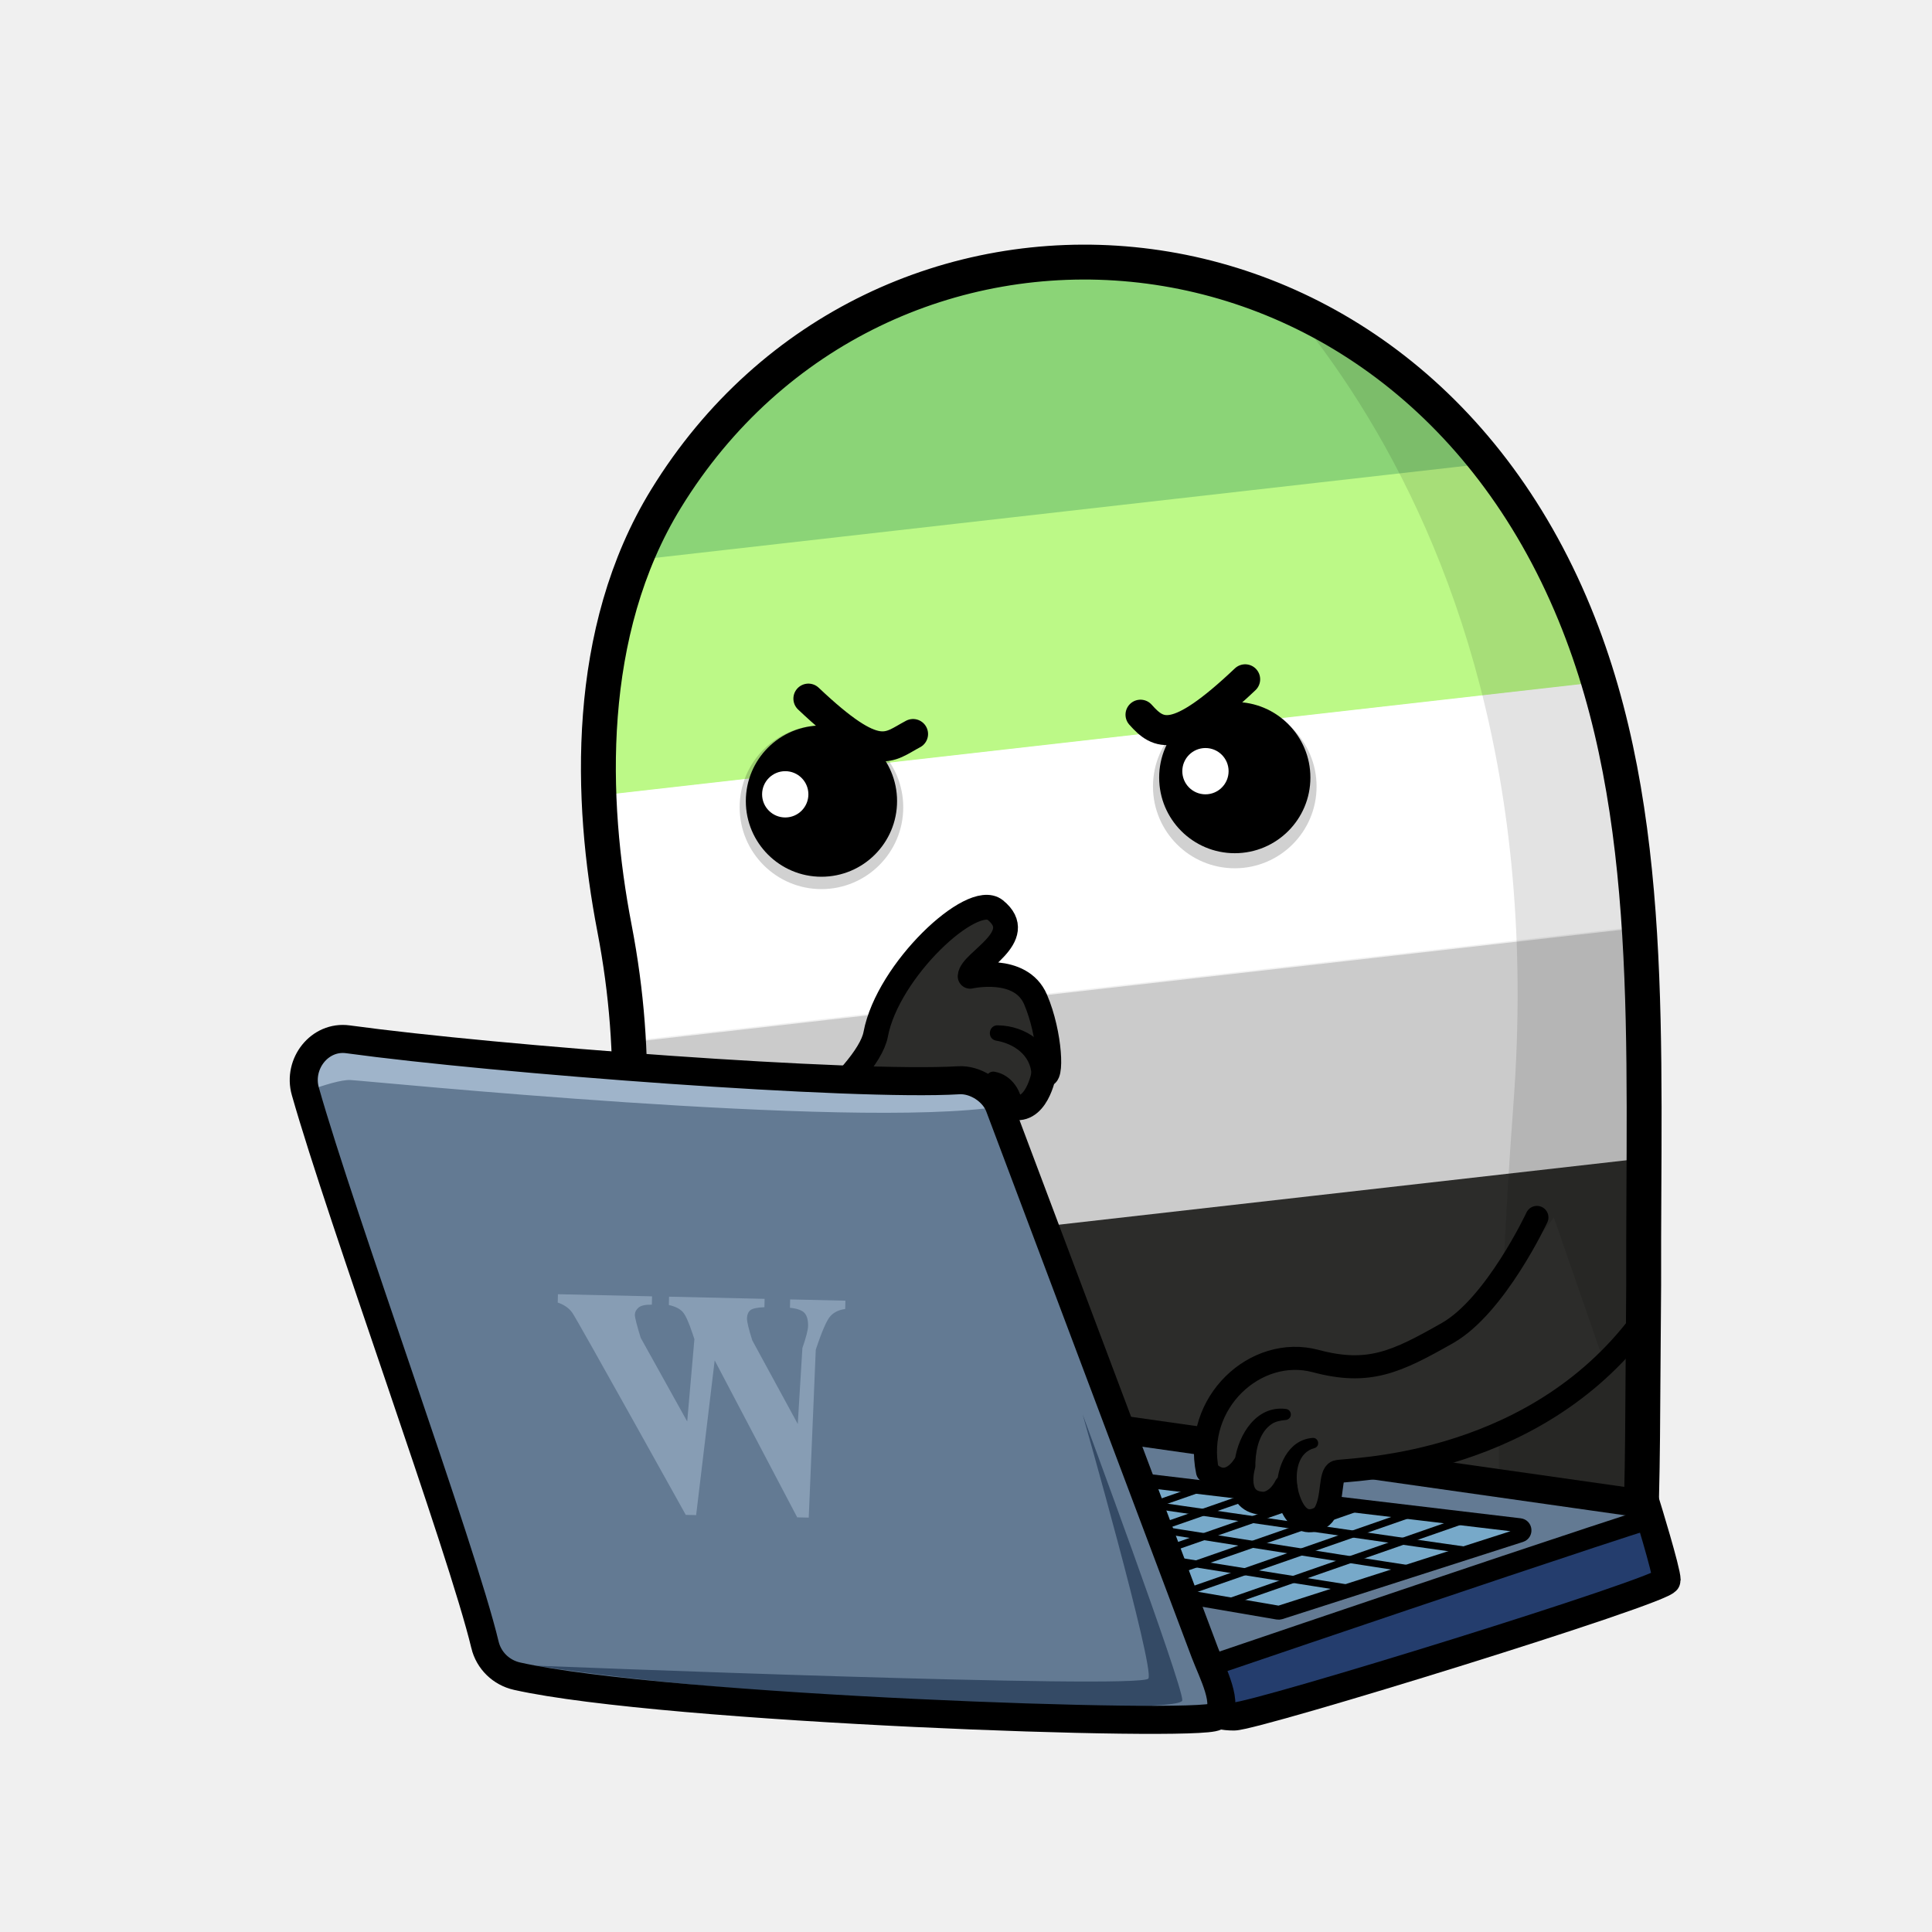
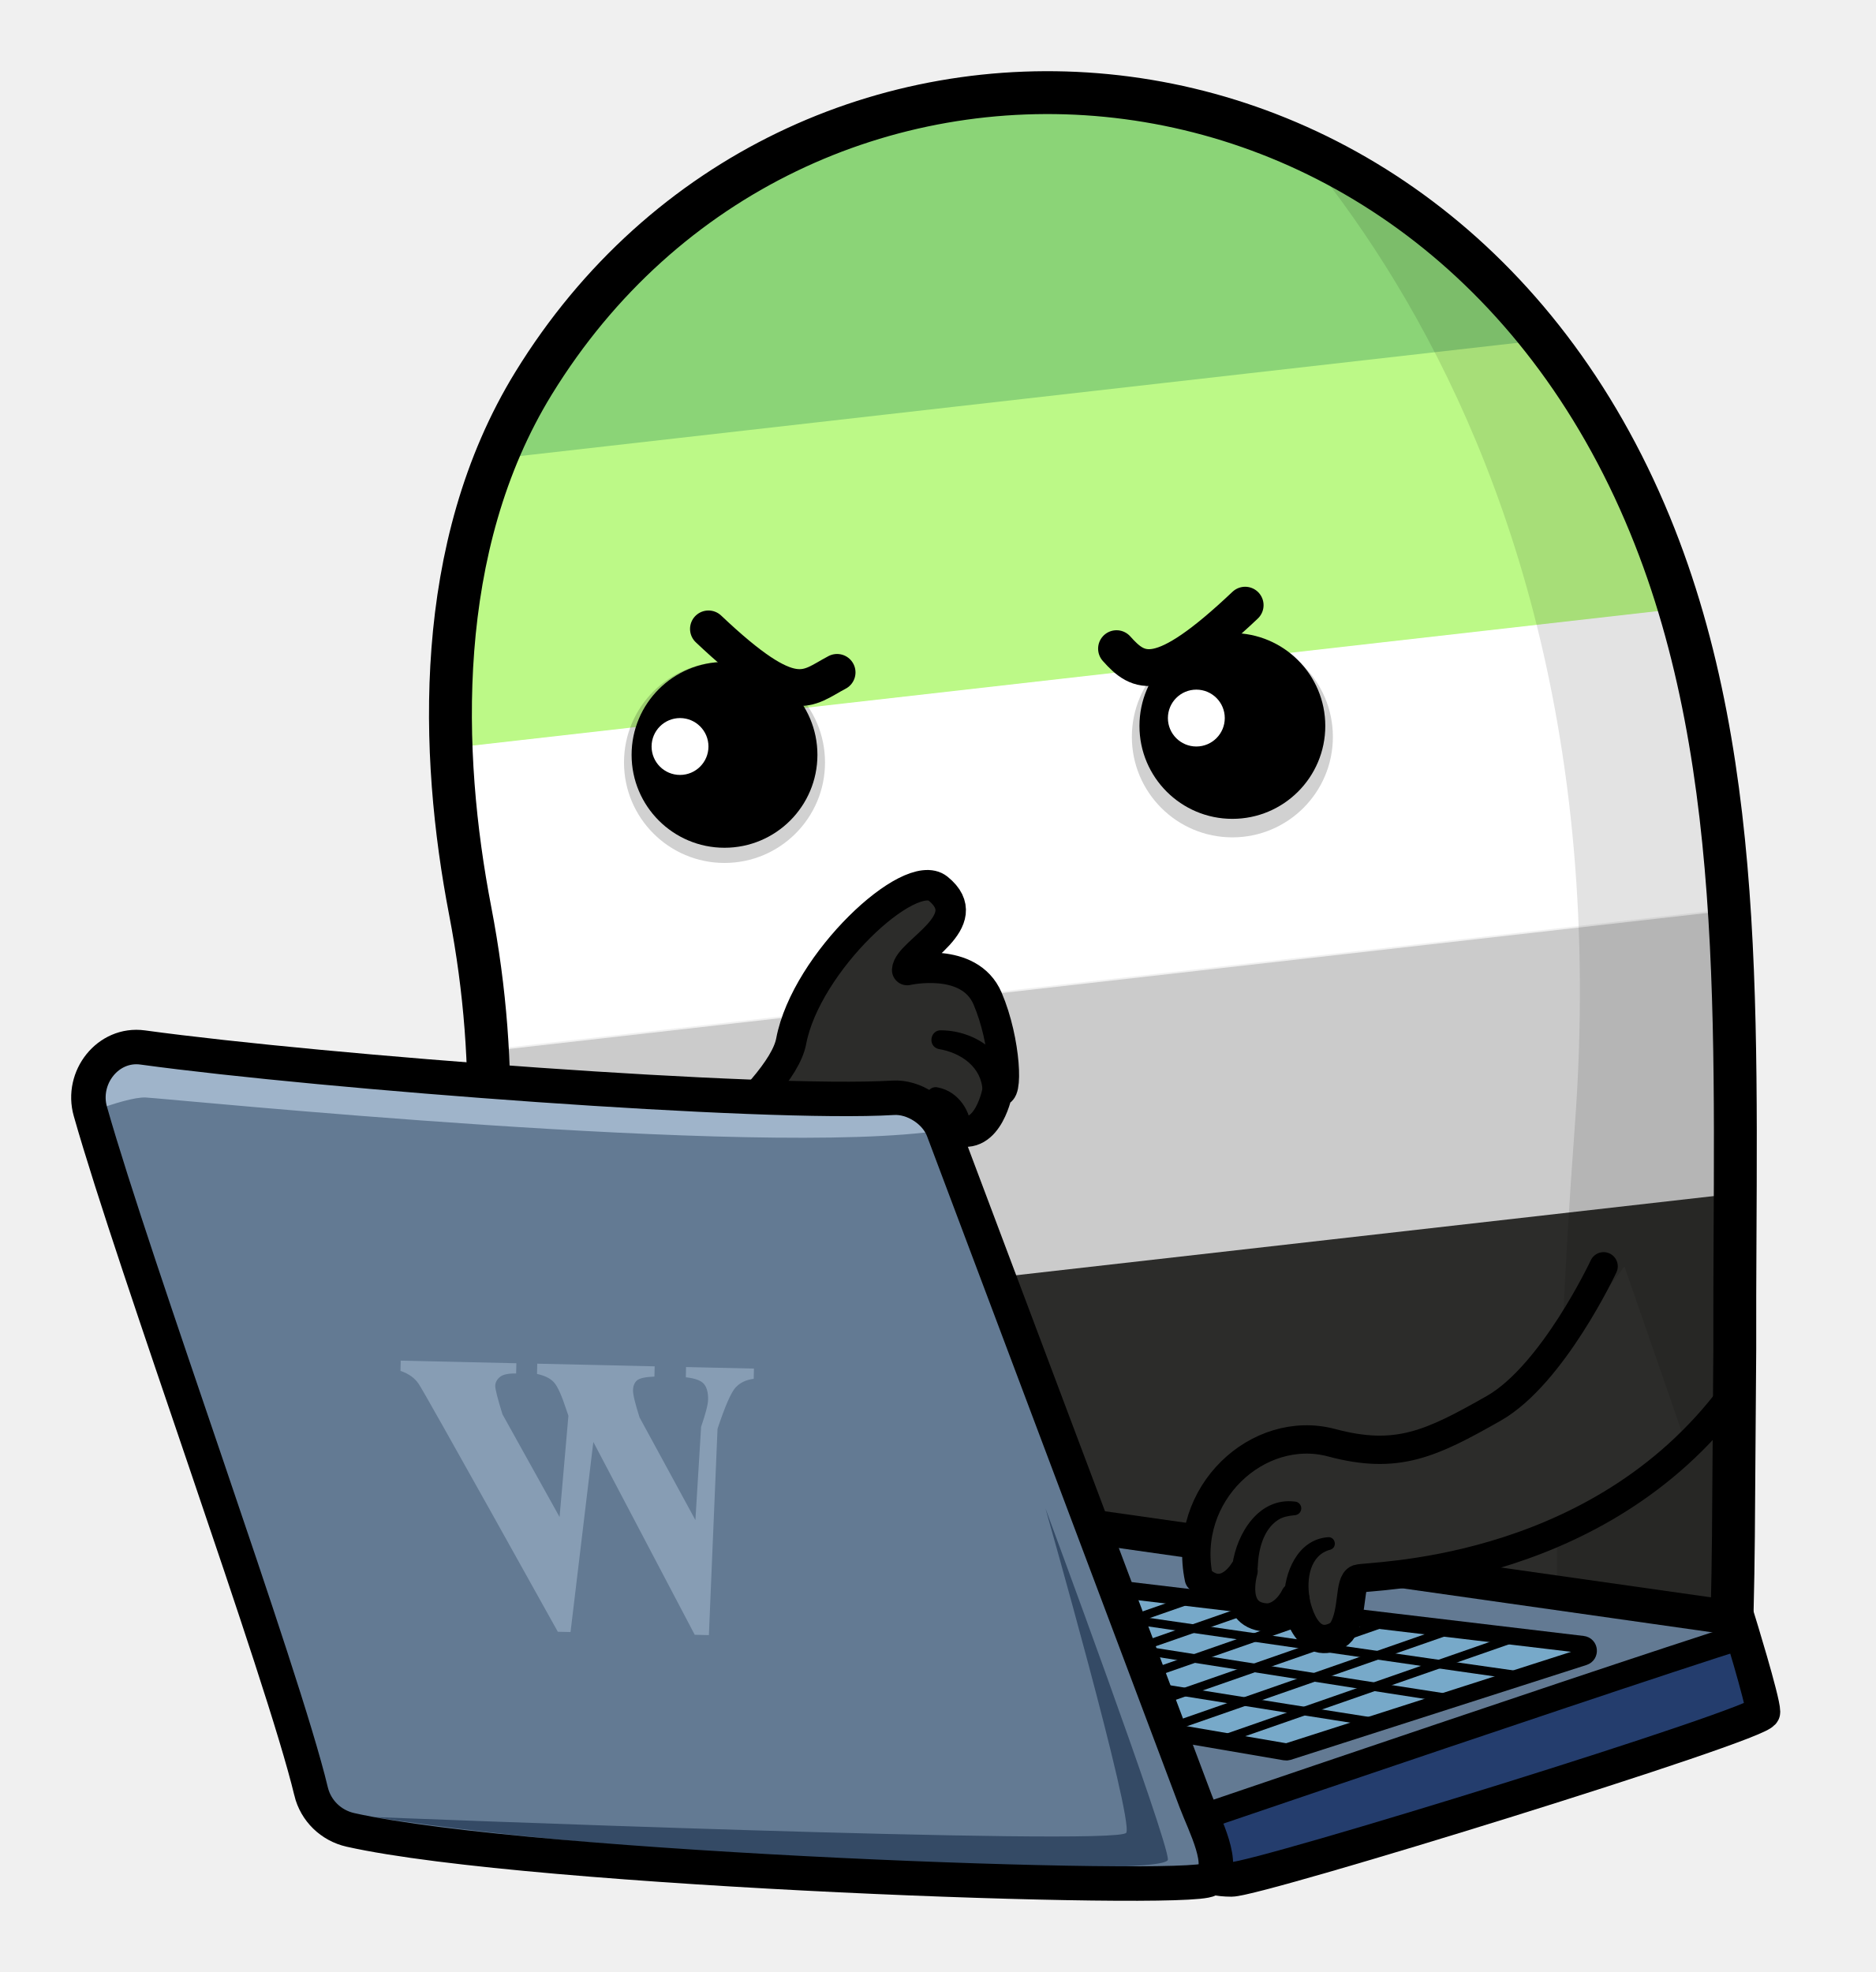
- <svg xmlns="http://www.w3.org/2000/svg" id="Capa_1" data-name="Capa 1" viewBox="0 0 500 500">
-   <defs>
-     <style>
+ <svg xmlns="http://www.w3.org/2000/svg" id="Capa_1" data-name="Capa 1" viewBox="0 0 394.971 415.408" version="1.1" width="394.971" height="415.408">
+   <defs id="defs22">
+     <style id="style2">
      .cls-1 {
        fill: #344a65;
      }

      .cls-1, .cls-2, .cls-3, .cls-4, .cls-5, .cls-6, .cls-7, .cls-8, .cls-9, .cls-10, .cls-11 {
        stroke-width: 0px;
      }

      .cls-12 {
        stroke-width: 6.42px;
      }

      .cls-12, .cls-13, .cls-14, .cls-15, .cls-16, .cls-17, .cls-18, .cls-19, .cls-20, .cls-21, .cls-22 {
        stroke: #000;
      }

      .cls-12, .cls-13, .cls-15, .cls-16, .cls-18, .cls-19, .cls-21, .cls-22 {
        fill: none;
      }

      .cls-12, .cls-18 {
        stroke-linejoin: round;
      }

      .cls-12, .cls-18, .cls-22 {
        stroke-linecap: round;
      }

      .cls-13 {
        stroke-width: 1.81px;
      }

      .cls-13, .cls-14, .cls-15, .cls-16, .cls-17, .cls-19, .cls-20, .cls-21, .cls-22 {
        stroke-miterlimit: 10;
      }

      .cls-14, .cls-23 {
        fill: #637a93;
      }

      .cls-14, .cls-19 {
        stroke-width: 7.26px;
      }

      .cls-24 {
        opacity: .6;
      }

      .cls-25 {
        clip-path: url(#clippath-2);
      }

      .cls-2 {
        opacity: .18;
      }

      .cls-3 {
        fill: #99d3f6;
      }

      .cls-26 {
        clip-path: url(#clippath-6);
      }

      .cls-27, .cls-11 {
        fill: #2c2c2a;
      }

      .cls-28 {
        clip-path: url(#clippath-1);
      }

      .cls-29 {
        clip-path: url(#clippath-4);
      }

      .cls-15, .cls-20 {
        stroke-width: 3.63px;
      }

      .cls-5 {
        fill: #8bd477;
      }

      .cls-6 {
        fill: #fff;
      }

      .cls-16 {
        stroke-width: 8.87px;
      }

      .cls-30, .cls-20 {
        fill: #77a9c9;
      }

      .cls-17 {
        fill: #243d6d;
        stroke-width: 5.44px;
      }

      .cls-7 {
        opacity: .11;
      }

      .cls-8 {
        fill: #bcf987;
      }

      .cls-9 {
        fill: #cbcbcb;
      }

      .cls-31 {
        clip-path: url(#clippath);
      }

      .cls-32 {
        clip-path: url(#clippath-3);
      }

      .cls-18 {
        stroke-width: 5.97px;
      }

      .cls-10 {
        fill: #9fb4ca;
      }

      .cls-21 {
        stroke-width: 9.03px;
      }

      .cls-22 {
        stroke-width: 7.76px;
      }
    </style>
    <clipPath id="clippath">
-       <path class="cls-21" d="m424.32,399.79c.94-15.49.77-36.33,1.06-67.2-.17-62.02,3.35-122.11-17.87-173.74-46.16-112.34-180.44-118.8-235.12-29.83-21.19,34.48-19.73,78.13-13.38,111.1,6.59,34.2,4.08,62.43-.99,97.78-1.35,9.39-1.69,16.78-1.26,21.8.52,6.6,3.5,9.2,9.57,10.71,51.62,8.05,171.22,27.81,242.85,37.73,4.17.35,9.47,2.72,12.37-.13,1.54-1.52,2.44-5.23,2.77-8.21Z" />
+       <path class="cls-21" d="m 424.32,399.79 c 0.94,-15.49 0.77,-36.33 1.06,-67.2 -0.17,-62.02 3.35,-122.11 -17.87,-173.74 C 361.35,46.51 227.07,40.05 172.39,129.02 c -21.19,34.48 -19.73,78.13 -13.38,111.1 6.59,34.2 4.08,62.43 -0.99,97.78 -1.35,9.39 -1.69,16.78 -1.26,21.8 0.52,6.6 3.5,9.2 9.57,10.71 51.62,8.05 171.22,27.81 242.85,37.73 4.17,0.35 9.47,2.72 12.37,-0.13 1.54,-1.52 2.44,-5.23 2.77,-8.21 z" id="path4" />
    </clipPath>
    <clipPath id="clippath-1">
-       <path class="cls-12" d="m192.88,302.5c2.57-2.36,31.61-23.47,33.75-34.83,3.12-16.58,25.02-36.94,30.93-32.17,8.6,6.96-6.28,13.3-6.49,17.16,0,0,13.08-3,16.93,6,3.86,9,4.29,21.22,2.14,19.29,0,0-1.93,10.93-8.79,8.36,0,0-4.72,7.07-13.5,14.15-8.79,7.07-23.79,33.65-24.65,34.73s-30.32-32.69-30.32-32.69Z" />
+       <path class="cls-12" d="m 192.88,302.5 c 2.57,-2.36 31.61,-23.47 33.75,-34.83 3.12,-16.58 25.02,-36.94 30.93,-32.17 8.6,6.96 -6.28,13.3 -6.49,17.16 0,0 13.08,-3 16.93,6 3.86,9 4.29,21.22 2.14,19.29 0,0 -1.93,10.93 -8.79,8.36 0,0 -4.72,7.07 -13.5,14.15 -8.79,7.07 -23.79,33.65 -24.65,34.73 -0.86,1.08 -30.32,-32.69 -30.32,-32.69 z" id="path7" />
    </clipPath>
    <clipPath id="clippath-2">
-       <path class="cls-14" d="m312.52,442s1.1,2.23,6.84,2.23,111.97-32.81,111.97-35.27-5.33-19.69-5.33-19.69l-228.04-32.4,114.56,85.13Z" />
+       <path class="cls-14" d="m 312.52,442 c 0,0 1.1,2.23 6.84,2.23 5.74,0 111.97,-32.81 111.97,-35.27 0,-2.46 -5.33,-19.69 -5.33,-19.69 l -228.04,-32.4 z" id="path10" />
    </clipPath>
    <clipPath id="clippath-3">
-       <path class="cls-20" d="m393.36,394.74l-127.56-15.2c-.23-.03-.46,0-.67.09l-40.52,17.05c-1.22.52-1.02,2.31.29,2.53l105.78,18.13c.21.04.43.02.63-.04l62.29-19.98c1.36-.44,1.17-2.42-.25-2.58Z" />
+       <path class="cls-20" d="M 393.36,394.74 265.8,379.54 c -0.23,-0.03 -0.46,0 -0.67,0.09 l -40.52,17.05 c -1.22,0.52 -1.02,2.31 0.29,2.53 l 105.78,18.13 c 0.21,0.04 0.43,0.02 0.63,-0.04 l 62.29,-19.98 c 1.36,-0.44 1.17,-2.42 -0.25,-2.58 z" id="path13" />
    </clipPath>
    <clipPath id="clippath-4">
-       <path class="cls-14" d="m125.51,425.66c-5.97-24.93-37.18-110.4-46.49-143.23-2.02-7.11,3.71-14.46,11.02-13.46,38.43,5.26,131.03,12.23,158.08,10.6,4.29-.26,9.02,2.79,10.53,6.82l53.18,141.35c1.83,4.87,6.64,13.89,2.82,16.5-4.26,2.92-142.7-1.9-180.85-10.45-4.09-.92-7.31-4.04-8.29-8.12Z" />
+       <path class="cls-14" d="M 125.51,425.66 C 119.54,400.73 88.33,315.26 79.02,282.43 77,275.32 82.73,267.97 90.04,268.97 c 38.43,5.26 131.03,12.23 158.08,10.6 4.29,-0.26 9.02,2.79 10.53,6.82 l 53.18,141.35 c 1.83,4.87 6.64,13.89 2.82,16.5 -4.26,2.92 -142.7,-1.9 -180.85,-10.45 -4.09,-0.92 -7.31,-4.04 -8.29,-8.12 z" id="path16" />
    </clipPath>
    <clipPath id="clippath-6">
-       <path class="cls-16" d="m427.4,914.96c.92-15.21.76-35.69,1.04-66.01-.17-60.92,3.29-119.95-17.55-170.66-45.34-110.35-177.25-116.7-230.96-29.31-20.82,33.87-19.38,76.75-13.15,109.13,6.47,33.6,4.01,61.32-.97,96.05-1.32,9.22-1.66,16.49-1.24,21.41.51,6.48,3.44,9.04,9.41,10.52,50.7,7.91,168.18,27.32,238.55,37.07,4.1.35,9.3,2.68,12.15-.13,1.52-1.49,2.39-5.14,2.72-8.07Z" />
+       <path class="cls-16" d="m 427.4,914.96 c 0.92,-15.21 0.76,-35.69 1.04,-66.01 C 428.27,788.03 431.73,729 410.89,678.29 365.55,567.94 233.64,561.59 179.93,648.98 c -20.82,33.87 -19.38,76.75 -13.15,109.13 6.47,33.6 4.01,61.32 -0.97,96.05 -1.32,9.22 -1.66,16.49 -1.24,21.41 0.51,6.48 3.44,9.04 9.41,10.52 50.7,7.91 168.18,27.32 238.55,37.07 4.1,0.35 9.3,2.68 12.15,-0.13 1.52,-1.49 2.39,-5.14 2.72,-8.07 z" id="path19" />
    </clipPath>
  </defs>
-   <g>
-     <circle class="cls-6" cx="270.6" cy="233.83" r="6.28" />
-     <g>
-       <g class="cls-31">
-         <g>
-           <polygon class="cls-8" points="509.8 165.72 126.96 209.16 132.69 144.09 515.53 100.64 509.8 165.72" />
-           <polygon class="cls-6" points="507.11 230.36 124.28 273.8 130 208.73 512.84 165.28 507.11 230.36" />
-           <polygon class="cls-9" points="502.2 295.69 119.36 339.13 125.09 274.06 507.93 230.61 502.2 295.69" />
-           <polygon class="cls-11" points="500 406.4 113.3 399.61 119.03 334.54 501.86 291.09 500 406.4" />
-           <polygon class="cls-5" points="509.8 105.76 126.96 149.21 132.69 84.14 515.53 40.69 509.8 105.76" />
-         </g>
-         <path class="cls-7" d="m302.48,49.44s101.75,67.61,89.21,236.07c-9.48,127.45,1.92,178.73,1.92,178.73l76.88-30.1,37.74-200.17-24.33-197.91L350.36-28.04l-47.88,77.48Z" />
-       </g>
-       <path class="cls-21" d="m424.32,399.79c.94-15.49.77-36.33,1.06-67.2-.17-62.02,3.35-122.11-17.87-173.74-46.16-112.34-180.44-118.8-235.12-29.83-21.19,34.48-19.73,78.13-13.38,111.1,6.59,34.2,4.08,62.43-.99,97.78-1.35,9.39-1.69,16.78-1.26,21.8.52,6.6,3.5,9.2,9.57,10.71,51.62,8.05,171.22,27.81,242.85,37.73,4.17.35,9.47,2.72,12.37-.13,1.54-1.52,2.44-5.23,2.77-8.21Z" />
-     </g>
-     <path class="cls-22" d="m295.16,184.96c4.7,5.28,9.04,7.93,27.09-9.16" />
-     <path class="cls-22" d="m236.3,189.96c-6.45,3.38-9.04,7.93-27.09-9.16" />
-     <g>
-       <g>
-         <g class="cls-28">
-           <polygon class="cls-11" points="178.46 273.29 302.5 292.48 310.09 252.12 284.1 200.77 158.97 239.66 178.46 273.29" />
-           <polygon class="cls-3" points="138.31 324.93 236.26 342.89 304.1 292.48 186.38 270.75 138.31 324.93" />
-         </g>
-         <path class="cls-12" d="m192.88,302.5c2.57-2.36,31.61-23.47,33.75-34.83,3.12-16.58,25.02-36.94,30.93-32.17,8.6,6.96-6.28,13.3-6.49,17.16,0,0,13.08-3,16.93,6,3.86,9,4.29,21.22,2.14,19.29,0,0-1.93,10.93-8.79,8.36,0,0-4.72,7.07-13.5,14.15-8.79,7.07-23.79,33.65-24.65,34.73s-30.32-32.69-30.32-32.69Z" />
-       </g>
-       <path class="cls-4" d="m266.94,278.16c-.14-5.06-4.57-8.11-9.28-8.87-2.37-.62-1.74-4.15.68-3.93,7.05.1,13.67,4.76,14.94,11.95.77,4.49-5.88,5.4-6.35.86h0Z" />
-       <path class="cls-4" d="m258.18,285.88c.31-.65.27-1.82.03-2.57-.3-1.07-1.19-1.79-2.17-2.36-1.87-1.18-.58-4.1,1.53-3.55,4.25.81,7.16,5.1,6.97,9.36-.69,4.18-6.84,3.33-6.36-.88h0Z" />
-     </g>
-     <circle class="cls-2" cx="212.59" cy="208.93" r="21.17" />
-     <circle class="cls-2" cx="319.56" cy="203.54" r="21.17" />
-     <g>
-       <circle class="cls-4" cx="212.59" cy="207.33" r="19.57" />
-       <circle class="cls-4" cx="319.56" cy="201.24" r="19.57" />
-     </g>
-     <circle class="cls-6" cx="203.22" cy="205.57" r="5.99" />
-     <circle class="cls-6" cx="311.97" cy="199.58" r="5.99" />
-     <g>
-       <g>
-         <path class="cls-23" d="m312.52,442s1.1,2.23,6.84,2.23,111.97-32.81,111.97-35.27-5.33-19.69-5.33-19.69l-228.04-32.4,114.56,85.13Z" />
-         <g class="cls-25">
-           <path class="cls-17" d="m434.2,390.91c-1.03-.78-140.27,46.76-140.27,46.76,0,0,9.43,22.97,33.22,21.74,23.79-1.23,156.26-31.17,107.05-68.49Z" />
-           <g>
-             <path class="cls-30" d="m393.36,394.74l-127.56-15.2c-.23-.03-.46,0-.67.09l-40.52,17.05c-1.22.52-1.02,2.31.29,2.53l105.78,18.13c.21.04.43.02.63-.04l62.29-19.98c1.36-.44,1.17-2.42-.25-2.58Z" />
-             <g class="cls-32">
-               <path class="cls-13" d="m354.07,411.76c-1.46,0-144.51-23.08-144.51-23.08" />
-               <path class="cls-13" d="m371.33,406.98c-1.46,0-153.45-24.12-153.45-24.12" />
-               <path class="cls-13" d="m386.72,402.2c-1.46,0-159.55-23.04-159.55-23.04" />
-               <line class="cls-13" x1="309.99" y1="417.37" x2="397.11" y2="387.02" />
-               <line class="cls-13" x1="296.4" y1="415.73" x2="383.52" y2="385.37" />
-               <line class="cls-13" x1="282.81" y1="414.08" x2="369.93" y2="383.73" />
-               <line class="cls-13" x1="269.22" y1="412.44" x2="356.34" y2="382.08" />
-               <line class="cls-13" x1="255.63" y1="410.79" x2="342.75" y2="380.44" />
-               <line class="cls-13" x1="242.04" y1="409.15" x2="329.16" y2="378.79" />
-               <line class="cls-13" x1="228.45" y1="407.5" x2="315.57" y2="377.15" />
-               <line class="cls-13" x1="214.86" y1="405.86" x2="301.98" y2="375.5" />
-               <line class="cls-13" x1="201.27" y1="404.21" x2="288.39" y2="373.86" />
+   <g id="g150" transform="translate(-59.98905,-48.31712)">
+     <circle class="cls-6" cx="270.6" cy="233.83" r="6.28" id="circle24" />
+     <g id="g44">
+       <g class="cls-31" clip-path="url(#clippath)" id="g40">
+         <g id="g36">
+           <polygon class="cls-8" points="132.69,144.09 515.53,100.64 509.8,165.72 126.96,209.16 " id="polygon26" />
+           <polygon class="cls-6" points="130,208.73 512.84,165.28 507.11,230.36 124.28,273.8 " id="polygon28" />
+           <polygon class="cls-9" points="125.09,274.06 507.93,230.61 502.2,295.69 119.36,339.13 " id="polygon30" />
+           <polygon class="cls-11" points="119.03,334.54 501.86,291.09 500,406.4 113.3,399.61 " id="polygon32" />
+           <polygon class="cls-5" points="132.69,84.14 515.53,40.69 509.8,105.76 126.96,149.21 " id="polygon34" />
+         </g>
+         <path class="cls-7" d="m 302.48,49.44 c 0,0 101.75,67.61 89.21,236.07 -9.48,127.45 1.92,178.73 1.92,178.73 L 470.49,434.14 508.23,233.97 483.9,36.06 350.36,-28.04 Z" id="path38" />
+       </g>
+       <path class="cls-21" d="m 424.32,399.79 c 0.94,-15.49 0.77,-36.33 1.06,-67.2 -0.17,-62.02 3.35,-122.11 -17.87,-173.74 C 361.35,46.51 227.07,40.05 172.39,129.02 c -21.19,34.48 -19.73,78.13 -13.38,111.1 6.59,34.2 4.08,62.43 -0.99,97.78 -1.35,9.39 -1.69,16.78 -1.26,21.8 0.52,6.6 3.5,9.2 9.57,10.71 51.62,8.05 171.22,27.81 242.85,37.73 4.17,0.35 9.47,2.72 12.37,-0.13 1.54,-1.52 2.44,-5.23 2.77,-8.21 z" id="path42" />
+     </g>
+     <path class="cls-22" d="m 295.16,184.96 c 4.7,5.28 9.04,7.93 27.09,-9.16" id="path46" />
+     <path class="cls-22" d="m 236.3,189.96 c -6.45,3.38 -9.04,7.93 -27.09,-9.16" id="path48" />
+     <g id="g64">
+       <g id="g58">
+         <g class="cls-28" clip-path="url(#clippath-1)" id="g54">
+           <polygon class="cls-11" points="310.09,252.12 284.1,200.77 158.97,239.66 178.46,273.29 302.5,292.48 " id="polygon50" />
+           <polygon class="cls-3" points="304.1,292.48 186.38,270.75 138.31,324.93 236.26,342.89 " id="polygon52" />
+         </g>
+         <path class="cls-12" d="m 192.88,302.5 c 2.57,-2.36 31.61,-23.47 33.75,-34.83 3.12,-16.58 25.02,-36.94 30.93,-32.17 8.6,6.96 -6.28,13.3 -6.49,17.16 0,0 13.08,-3 16.93,6 3.86,9 4.29,21.22 2.14,19.29 0,0 -1.93,10.93 -8.79,8.36 0,0 -4.72,7.07 -13.5,14.15 -8.79,7.07 -23.79,33.65 -24.65,34.73 -0.86,1.08 -30.32,-32.69 -30.32,-32.69 z" id="path56" />
+       </g>
+       <path class="cls-4" d="m 266.94,278.16 c -0.14,-5.06 -4.57,-8.11 -9.28,-8.87 -2.37,-0.62 -1.74,-4.15 0.68,-3.93 7.05,0.1 13.67,4.76 14.94,11.95 0.77,4.49 -5.88,5.4 -6.35,0.86 v 0 z" id="path60" />
+       <path class="cls-4" d="m 258.18,285.88 c 0.31,-0.65 0.27,-1.82 0.03,-2.57 -0.3,-1.07 -1.19,-1.79 -2.17,-2.36 -1.87,-1.18 -0.58,-4.1 1.53,-3.55 4.25,0.81 7.16,5.1 6.97,9.36 -0.69,4.18 -6.84,3.33 -6.36,-0.88 z" id="path62" />
+     </g>
+     <circle class="cls-2" cx="212.59" cy="208.93" r="21.17" id="circle66" />
+     <circle class="cls-2" cx="319.56" cy="203.54" r="21.17" id="circle68" />
+     <g id="g74">
+       <circle class="cls-4" cx="212.59" cy="207.33" r="19.57" id="circle70" />
+       <circle class="cls-4" cx="319.56" cy="201.24" r="19.57" id="circle72" />
+     </g>
+     <circle class="cls-6" cx="203.22" cy="205.57" r="5.99" id="circle76" />
+     <circle class="cls-6" cx="311.97" cy="199.58" r="5.99" id="circle78" />
+     <g id="g134">
+       <g id="g120">
+         <path class="cls-23" d="m 312.52,442 c 0,0 1.1,2.23 6.84,2.23 5.74,0 111.97,-32.81 111.97,-35.27 0,-2.46 -5.33,-19.69 -5.33,-19.69 l -228.04,-32.4 z" id="path80" />
+         <g class="cls-25" clip-path="url(#clippath-2)" id="g116">
+           <path class="cls-17" d="m 434.2,390.91 c -1.03,-0.78 -140.27,46.76 -140.27,46.76 0,0 9.43,22.97 33.22,21.74 23.79,-1.23 156.26,-31.17 107.05,-68.49 z" id="path82" />
+           <g id="g114">
+             <path class="cls-30" d="M 393.36,394.74 265.8,379.54 c -0.23,-0.03 -0.46,0 -0.67,0.09 l -40.52,17.05 c -1.22,0.52 -1.02,2.31 0.29,2.53 l 105.78,18.13 c 0.21,0.04 0.43,0.02 0.63,-0.04 l 62.29,-19.98 c 1.36,-0.44 1.17,-2.42 -0.25,-2.58 z" id="path84" />
+             <g class="cls-32" clip-path="url(#clippath-3)" id="g110">
+               <path class="cls-13" d="m 354.07,411.76 c -1.46,0 -144.51,-23.08 -144.51,-23.08" id="path86" />
+               <path class="cls-13" d="m 371.33,406.98 c -1.46,0 -153.45,-24.12 -153.45,-24.12" id="path88" />
+               <path class="cls-13" d="m 386.72,402.2 c -1.46,0 -159.55,-23.04 -159.55,-23.04" id="path90" />
+               <line class="cls-13" x1="309.99" y1="417.37" x2="397.11" y2="387.02" id="line92" />
+               <line class="cls-13" x1="296.4" y1="415.73" x2="383.52" y2="385.37" id="line94" />
+               <line class="cls-13" x1="282.81" y1="414.08" x2="369.93" y2="383.73" id="line96" />
+               <line class="cls-13" x1="269.22" y1="412.44" x2="356.34" y2="382.08" id="line98" />
+               <line class="cls-13" x1="255.63" y1="410.79" x2="342.75" y2="380.44" id="line100" />
+               <line class="cls-13" x1="242.04" y1="409.15" x2="329.16" y2="378.79" id="line102" />
+               <line class="cls-13" x1="228.45" y1="407.5" x2="315.57" y2="377.15" id="line104" />
+               <line class="cls-13" x1="214.86" y1="405.86" x2="301.98" y2="375.5" id="line106" />
+               <line class="cls-13" x1="201.27" y1="404.21" x2="288.39" y2="373.86" id="line108" />
            </g>
-             <path class="cls-15" d="m393.36,394.74l-127.56-15.2c-.23-.03-.46,0-.67.09l-40.52,17.05c-1.22.52-1.02,2.31.29,2.53l105.78,18.13c.21.04.43.02.63-.04l62.29-19.98c1.36-.44,1.17-2.42-.25-2.58Z" />
+             <path class="cls-15" d="M 393.36,394.74 265.8,379.54 c -0.23,-0.03 -0.46,0 -0.67,0.09 l -40.52,17.05 c -1.22,0.52 -1.02,2.31 0.29,2.53 l 105.78,18.13 c 0.21,0.04 0.43,0.02 0.63,-0.04 l 62.29,-19.98 c 1.36,-0.44 1.17,-2.42 -0.25,-2.58 z" id="path112" />
          </g>
        </g>
-         <path class="cls-19" d="m312.52,442s1.1,2.23,6.84,2.23,111.97-32.81,111.97-35.27-5.33-19.69-5.33-19.69l-228.04-32.4,114.56,85.13Z" />
-       </g>
-       <g>
-         <path class="cls-23" d="m125.51,425.66c-5.97-24.93-37.18-110.4-46.49-143.23-2.02-7.11,3.71-14.46,11.02-13.46,38.43,5.26,131.03,12.23,158.08,10.6,4.29-.26,9.02,2.79,10.53,6.82l53.18,141.35c1.83,4.87,6.64,13.89,2.82,16.5-4.26,2.92-142.7-1.9-180.85-10.45-4.09-.92-7.31-4.04-8.29-8.12Z" />
-         <g class="cls-29">
-           <path class="cls-10" d="m71.04,285.62c1.96-.65,15.06-6.32,19.64-6.11,4.58.21,129.65,12.87,167.96,6.87,38.31-6-156.3-25.84-156.3-25.84l-29.53,5.31-1.77,19.77Z" />
-           <path class="cls-1" d="m138.75,431.08s156.87,6.26,158.46,3.31c1.59-2.94-17.02-68.33-17.02-68.33,0,0,25.89,69.87,25.79,73.98s-108.22.22-167.23-8.96Z" />
-         </g>
-         <path class="cls-19" d="m125.51,425.66c-5.97-24.93-37.18-110.4-46.49-143.23-2.02-7.11,3.71-14.46,11.02-13.46,38.43,5.26,131.03,12.23,158.08,10.6,4.29-.26,9.02,2.79,10.53,6.82l53.18,141.35c1.83,4.87,6.64,13.89,2.82,16.5-4.26,2.92-142.7-1.9-180.85-10.45-4.09-.92-7.31-4.04-8.29-8.12Z" />
-       </g>
-     </g>
-     <path class="cls-27" d="m402.14,315.07s-15.08,21.03-27.55,28.11c-13.17,7.47-20.33,10.92-34.1,7.24-15.51-4.15-31.69,10.79-27.99,28.57,4.87,4.81,9.12-.3,9.86-1.5,0,0-3.44,9.76,4.88,9.75,3.67-.47,5.46-4.43,5.46-4.43,0,0,1.58,11.46,8.41,8.44.73-.32,1.36-.86,1.76-1.54,2.21-3.84,1.23-9.99,3.12-10.65,2.06-.73,39.72,4.49,69.32-25.96l-13.17-38Z" />
-     <g>
-       <path class="cls-18" d="m397.75,315.07s-10.69,22.85-23.16,29.93c-13.17,7.47-20.33,10.92-34.1,7.24-15.51-4.15-31.69,10.79-27.99,28.57,4.87,4.81,8.67-.34,9.41-1.55,0,0-2.98,9.8,5.33,9.8,3.67-.47,5.46-4.43,5.46-4.43,0,0,1.58,11.46,8.41,8.44.73-.32,1.36-.86,1.76-1.54,2.21-3.84,1.23-9.99,3.12-10.65,2.06-.73,48.65-.37,77.46-36.96" />
-       <path class="cls-4" d="m319.57,377.87c.96-6.61,5.58-14.17,13.15-13.24.79.04,1.4.72,1.35,1.51-.04.8-.72,1.36-1.48,1.37-1.26.13-2.46.35-3.43,1-3.1,2.03-4.11,6.26-4.25,9.78-.11,3.89-5.83,3.45-5.35-.41h0Z" />
-       <path class="cls-4" d="m330.46,385.27c-.04-5.64,2.81-12.61,9.16-13.13,1.6-.21,2.14,2.07.63,2.61-4.38,1.09-5.1,6.24-4.45,10.04.7,4-5.31,4.55-5.34.47h0Z" />
-     </g>
-     <g class="cls-24">
-       <path class="cls-10" d="m206.33,392.71l-21.37-40.64-4.8,40.04-2.68-.06s-27.98-50.31-29.28-52.17c-.83-1.27-2.12-2.19-3.86-2.78l.05-2.16,24.36.55-.05,2.16c-1.65-.04-2.79.21-3.43.74-.63.53-.95,1.15-.97,1.85-.02.66.49,2.67,1.52,6l12.03,21.64,1.86-21.32-.48-1.42c-.97-2.95-1.83-4.83-2.58-5.65-.76-.82-1.94-1.4-3.55-1.75l.05-2.16,24.73.56-.05,2.16c-1.93.07-3.16.35-3.69.82-.53.48-.8,1.16-.82,2.06s.44,2.76,1.37,5.71l11.77,21.63,1.2-19.64c.96-2.79,1.45-4.69,1.47-5.7.03-1.52-.27-2.64-.9-3.36-.64-.72-1.9-1.17-3.79-1.37l.05-2.16,14.3.32-.05,2.16c-1.59.2-2.86.8-3.81,1.82-.95,1.01-2.22,3.92-3.81,8.72l-1.82,43.45-2.94-.07Z" />
-     </g>
-   </g>
-   <g>
-     <g class="cls-26">
-       <path class="cls-7" d="m308.71,564.91s99.94,66.41,87.63,231.89c-9.32,125.19,1.89,175.56,1.89,175.56l75.52-29.57,37.07-196.62-23.9-194.41-131.18-62.96-47.03,76.11Z" />
-     </g>
-     <path class="cls-16" d="m427.4,914.96c.92-15.21.76-35.69,1.04-66.01-.17-60.92,3.29-119.95-17.55-170.66-45.34-110.35-177.25-116.7-230.96-29.31-20.82,33.87-19.38,76.75-13.15,109.13,6.47,33.6,4.01,61.32-.97,96.05-1.32,9.22-1.66,16.49-1.24,21.41.51,6.48,3.44,9.04,9.41,10.52,50.7,7.91,168.18,27.32,238.55,37.07,4.1.35,9.3,2.68,12.15-.13,1.52-1.49,2.39-5.14,2.72-8.07Z" />
+         <path class="cls-19" d="m 312.52,442 c 0,0 1.1,2.23 6.84,2.23 5.74,0 111.97,-32.81 111.97,-35.27 0,-2.46 -5.33,-19.69 -5.33,-19.69 l -228.04,-32.4 z" id="path118" />
+       </g>
+       <g id="g132">
+         <path class="cls-23" d="M 125.51,425.66 C 119.54,400.73 88.33,315.26 79.02,282.43 77,275.32 82.73,267.97 90.04,268.97 c 38.43,5.26 131.03,12.23 158.08,10.6 4.29,-0.26 9.02,2.79 10.53,6.82 l 53.18,141.35 c 1.83,4.87 6.64,13.89 2.82,16.5 -4.26,2.92 -142.7,-1.9 -180.85,-10.45 -4.09,-0.92 -7.31,-4.04 -8.29,-8.12 z" id="path122" />
+         <g class="cls-29" clip-path="url(#clippath-4)" id="g128">
+           <path class="cls-10" d="m 71.04,285.62 c 1.96,-0.65 15.06,-6.32 19.64,-6.11 4.58,0.21 129.65,12.87 167.96,6.87 38.31,-6 -156.3,-25.84 -156.3,-25.84 l -29.53,5.31 z" id="path124" />
+           <path class="cls-1" d="m 138.75,431.08 c 0,0 156.87,6.26 158.46,3.31 1.59,-2.94 -17.02,-68.33 -17.02,-68.33 0,0 25.89,69.87 25.79,73.98 -0.1,4.11 -108.22,0.22 -167.23,-8.96 z" id="path126" />
+         </g>
+         <path class="cls-19" d="M 125.51,425.66 C 119.54,400.73 88.33,315.26 79.02,282.43 77,275.32 82.73,267.97 90.04,268.97 c 38.43,5.26 131.03,12.23 158.08,10.6 4.29,-0.26 9.02,2.79 10.53,6.82 l 53.18,141.35 c 1.83,4.87 6.64,13.89 2.82,16.5 -4.26,2.92 -142.7,-1.9 -180.85,-10.45 -4.09,-0.92 -7.31,-4.04 -8.29,-8.12 z" id="path130" />
+       </g>
+     </g>
+     <path class="cls-27" d="m 402.14,315.07 c 0,0 -15.08,21.03 -27.55,28.11 -13.17,7.47 -20.33,10.92 -34.1,7.24 -15.51,-4.15 -31.69,10.79 -27.99,28.57 4.87,4.81 9.12,-0.3 9.86,-1.5 0,0 -3.44,9.76 4.88,9.75 3.67,-0.47 5.46,-4.43 5.46,-4.43 0,0 1.58,11.46 8.41,8.44 0.73,-0.32 1.36,-0.86 1.76,-1.54 2.21,-3.84 1.23,-9.99 3.12,-10.65 2.06,-0.73 39.72,4.49 69.32,-25.96 l -13.17,-38 z" id="path136" />
+     <g id="g144">
+       <path class="cls-18" d="m 397.75,315.07 c 0,0 -10.69,22.85 -23.16,29.93 -13.17,7.47 -20.33,10.92 -34.1,7.24 -15.51,-4.15 -31.69,10.79 -27.99,28.57 4.87,4.81 8.67,-0.34 9.41,-1.55 0,0 -2.98,9.8 5.33,9.8 3.67,-0.47 5.46,-4.43 5.46,-4.43 0,0 1.58,11.46 8.41,8.44 0.73,-0.32 1.36,-0.86 1.76,-1.54 2.21,-3.84 1.23,-9.99 3.12,-10.65 2.06,-0.73 48.65,-0.37 77.46,-36.96" id="path138" />
+       <path class="cls-4" d="m 319.57,377.87 c 0.96,-6.61 5.58,-14.17 13.15,-13.24 0.79,0.04 1.4,0.72 1.35,1.51 -0.04,0.8 -0.72,1.36 -1.48,1.37 -1.26,0.13 -2.46,0.35 -3.43,1 -3.1,2.03 -4.11,6.26 -4.25,9.78 -0.11,3.89 -5.83,3.45 -5.35,-0.41 v 0 z" id="path140" />
+       <path class="cls-4" d="m 330.46,385.27 c -0.04,-5.64 2.81,-12.61 9.16,-13.13 1.6,-0.21 2.14,2.07 0.63,2.61 -4.38,1.09 -5.1,6.24 -4.45,10.04 0.7,4 -5.31,4.55 -5.34,0.47 v 0 z" id="path142" />
+     </g>
+     <g class="cls-24" id="g148">
+       <path class="cls-10" d="m 206.33,392.71 -21.37,-40.64 -4.8,40.04 -2.68,-0.06 c 0,0 -27.98,-50.31 -29.28,-52.17 -0.83,-1.27 -2.12,-2.19 -3.86,-2.78 l 0.05,-2.16 24.36,0.55 -0.05,2.16 c -1.65,-0.04 -2.79,0.21 -3.43,0.74 -0.63,0.53 -0.95,1.15 -0.97,1.85 -0.02,0.66 0.49,2.67 1.52,6 l 12.03,21.64 1.86,-21.32 -0.48,-1.42 c -0.97,-2.95 -1.83,-4.83 -2.58,-5.65 -0.76,-0.82 -1.94,-1.4 -3.55,-1.75 l 0.05,-2.16 24.73,0.56 -0.05,2.16 c -1.93,0.07 -3.16,0.35 -3.69,0.82 -0.53,0.48 -0.8,1.16 -0.82,2.06 -0.02,0.9 0.44,2.76 1.37,5.71 l 11.77,21.63 1.2,-19.64 c 0.96,-2.79 1.45,-4.69 1.47,-5.7 0.03,-1.52 -0.27,-2.64 -0.9,-3.36 -0.64,-0.72 -1.9,-1.17 -3.79,-1.37 l 0.05,-2.16 14.3,0.32 -0.05,2.16 c -1.59,0.2 -2.86,0.8 -3.81,1.82 -0.95,1.01 -2.22,3.92 -3.81,8.72 l -1.82,43.45 -2.94,-0.07 z" id="path146" />
+     </g>
  </g>
</svg>
